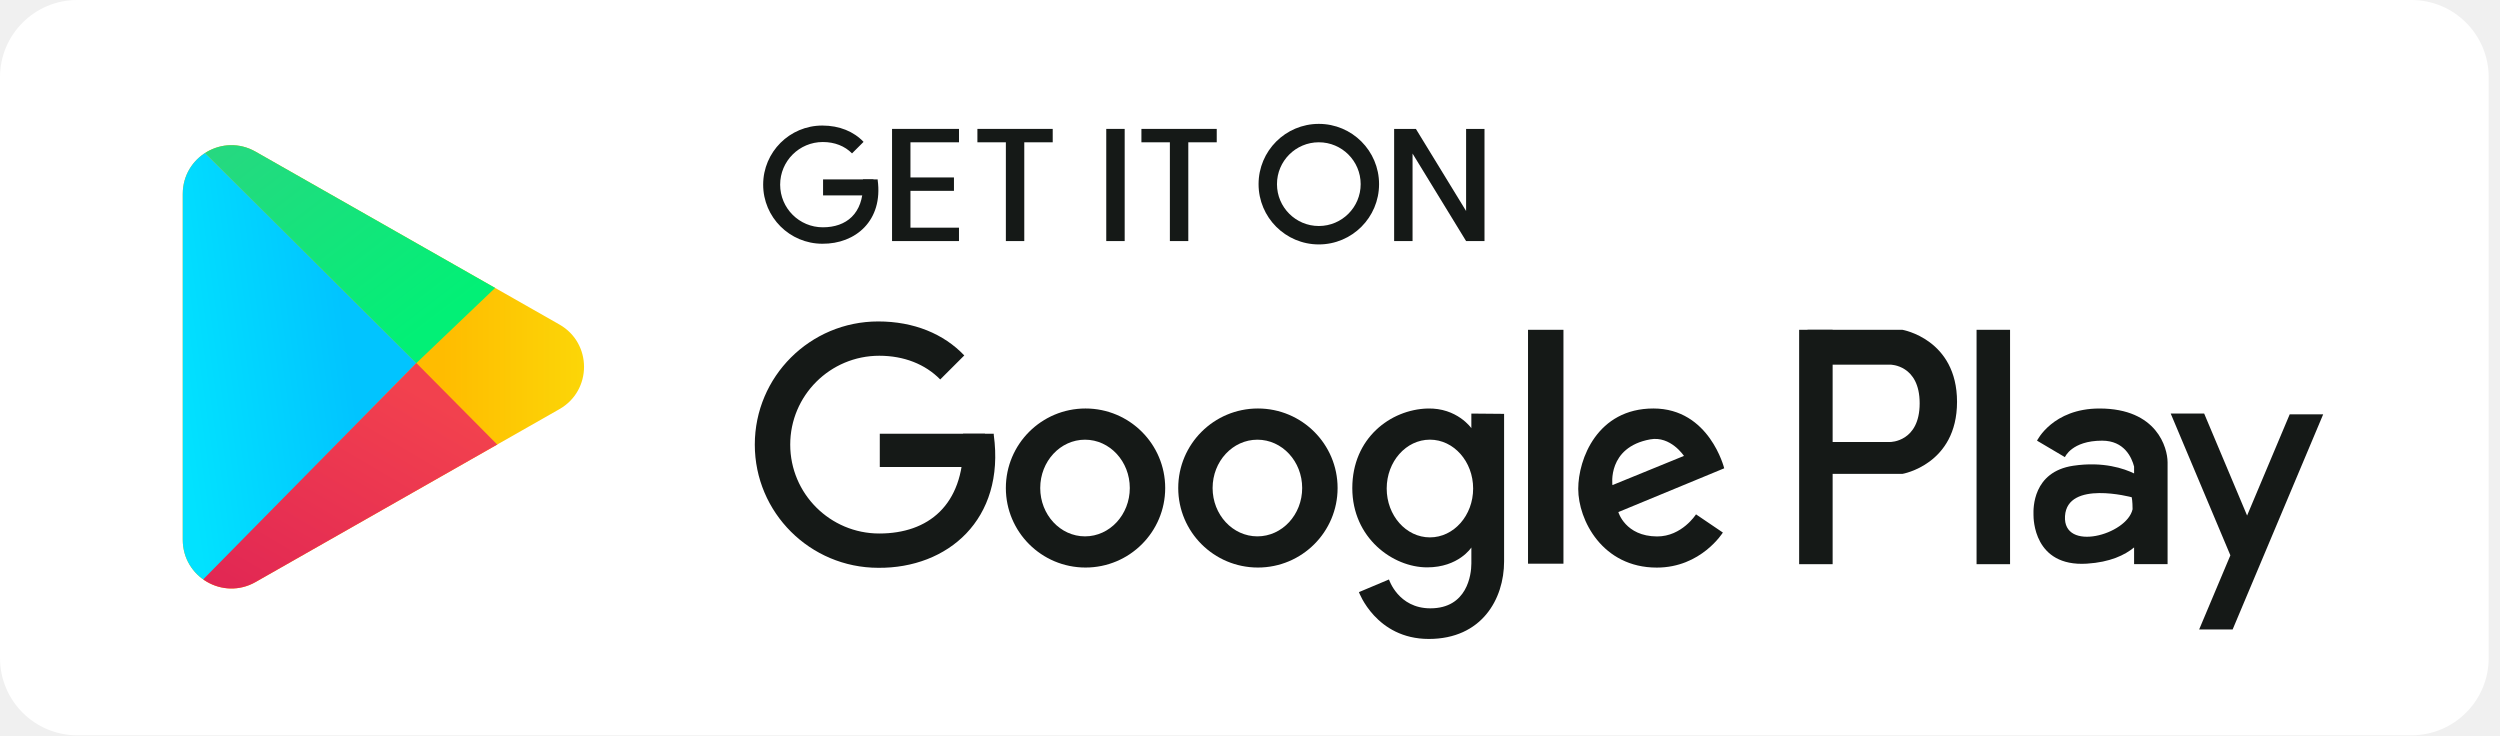
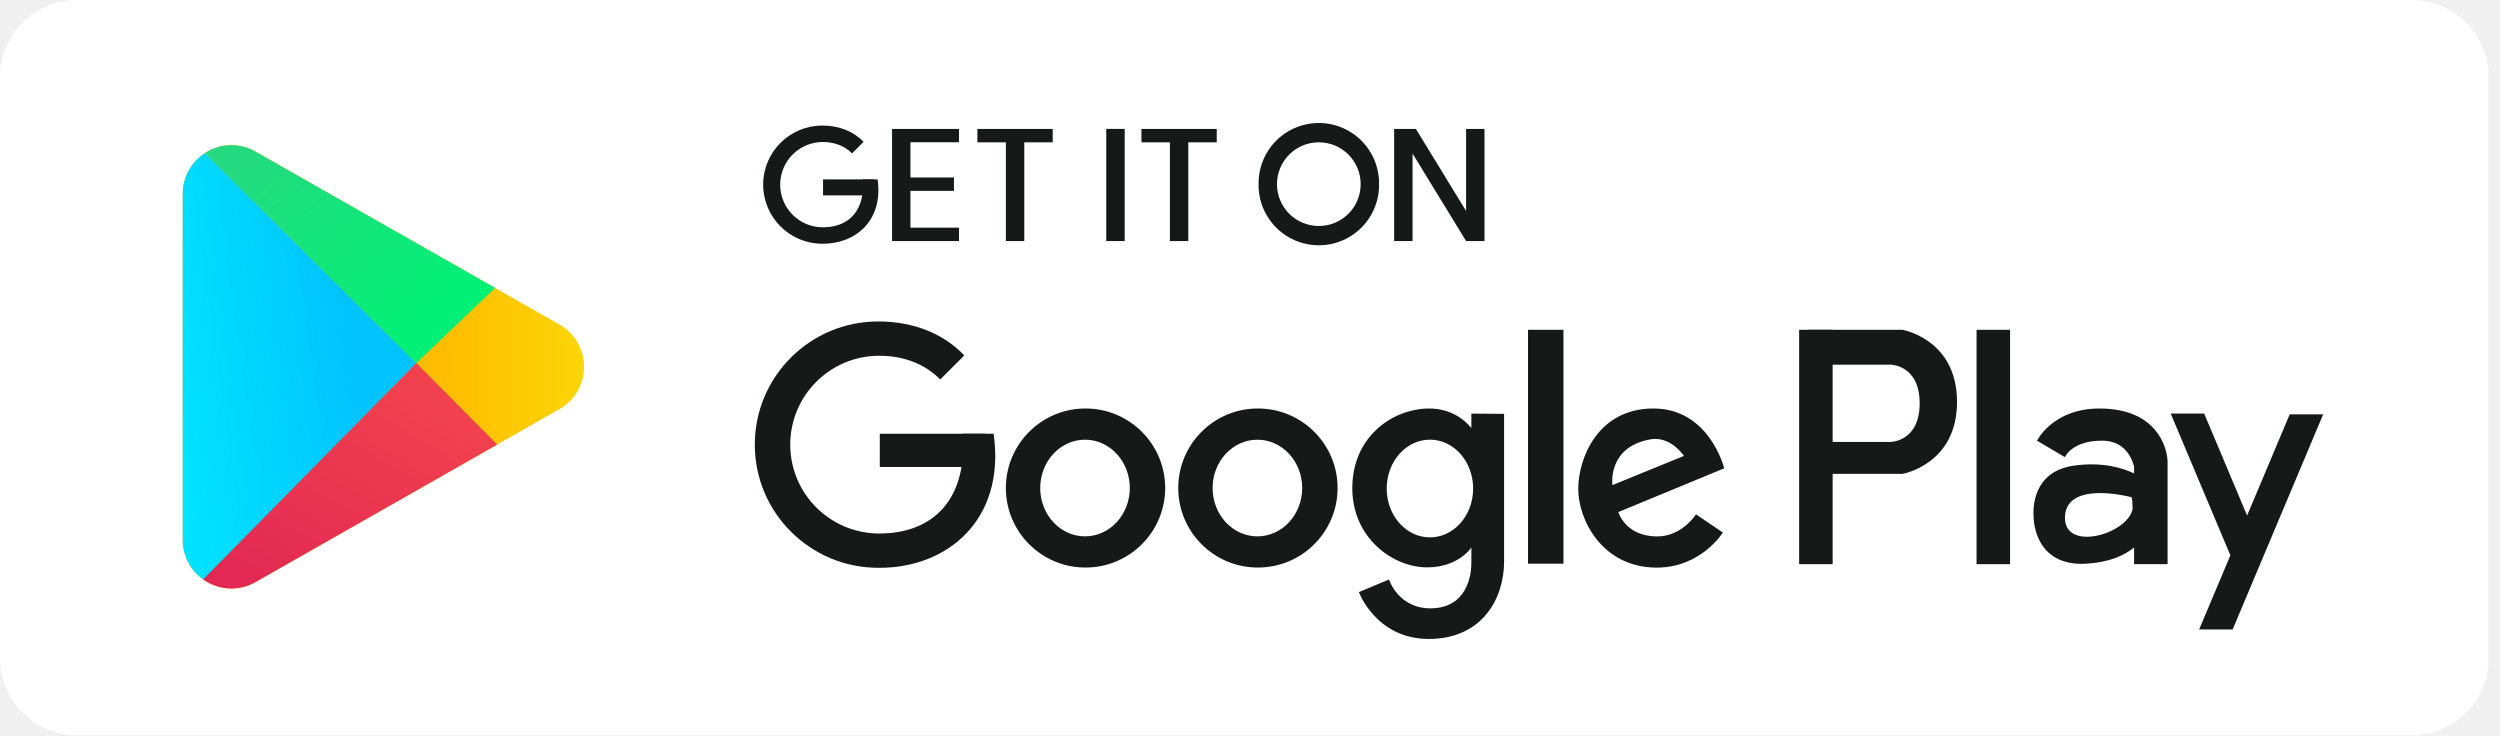
- <svg xmlns="http://www.w3.org/2000/svg" width="187" height="55" viewBox="0 0 187 55" fill="none">
-   <rect width="186.154" height="55" rx="5.78" fill="white" />
-   <path fill-rule="evenodd" clip-rule="evenodd" d="M103.154 13.774C103.154 16.264 101.137 18.283 98.648 18.283C96.159 18.283 94.141 16.264 94.141 13.774C94.141 11.284 96.159 9.266 98.648 9.266C101.137 9.266 103.154 11.284 103.154 13.774ZM101.778 13.774C101.778 15.503 100.377 16.905 98.648 16.905C96.92 16.905 95.518 15.503 95.518 13.774C95.518 12.045 96.92 10.643 98.648 10.643C100.377 10.643 101.778 12.045 101.778 13.774Z" fill="#151917" />
-   <path fill-rule="evenodd" clip-rule="evenodd" d="M71.733 9.642H66.725V9.767H66.725V13.273V14.275V17.03V18.032V18.032H71.732V17.03H68.102V14.275H71.356V13.273H68.102V10.644H71.733V9.642Z" fill="#151917" />
-   <path fill-rule="evenodd" clip-rule="evenodd" d="M78.743 9.642H73.11V10.644H75.239V18.032H76.616V10.644H78.743V9.642Z" fill="#151917" />
-   <path fill-rule="evenodd" clip-rule="evenodd" d="M91.012 9.642H85.378V10.644H87.507V18.032H88.885V10.644H91.012V9.642Z" fill="#151917" />
-   <rect x="82.748" y="9.642" width="1.378" height="8.39" fill="#151917" />
-   <path fill-rule="evenodd" clip-rule="evenodd" d="M104.281 9.642H105.659V9.642H105.908L109.664 15.782V9.642H111.041V18.032H111.041H109.664H109.664L105.659 11.486V18.032H104.281V9.642Z" fill="#151917" />
-   <path fill-rule="evenodd" clip-rule="evenodd" d="M61.565 13.42H65.335L65.298 14.614H61.565V13.42Z" fill="#151917" />
-   <path fill-rule="evenodd" clip-rule="evenodd" d="M61.509 18.232C63.993 18.254 66.065 16.504 65.65 13.464C65.65 13.45 65.65 13.435 65.65 13.42H64.55C64.559 13.547 64.562 13.678 64.559 13.812C64.561 15.983 63.31 17.002 61.547 17.002C59.784 17.002 58.355 15.574 58.355 13.812C58.355 12.051 59.784 10.623 61.547 10.623C62.429 10.623 63.193 10.924 63.731 11.474L64.594 10.612C63.86 9.837 62.786 9.391 61.509 9.391C59.066 9.391 57.085 11.37 57.085 13.811C57.085 16.253 59.066 18.228 61.509 18.232Z" fill="#151917" />
-   <path fill-rule="evenodd" clip-rule="evenodd" d="M142.3 24.669H135.203V35.447H142.3C142.3 35.447 146.386 34.751 146.386 30.058C146.386 25.365 142.3 24.669 142.3 24.669ZM141.399 27.276H136.581V33.06H141.399C141.399 33.06 143.591 33.06 143.591 30.168C143.591 27.276 141.399 27.276 141.399 27.276Z" fill="#151917" />
-   <rect x="134.576" y="24.669" width="2.505" height="17.532" fill="#151917" />
-   <rect x="147.847" y="24.669" width="2.505" height="17.532" fill="#151917" />
-   <path fill-rule="evenodd" clip-rule="evenodd" d="M157.039 30.556C153.537 30.556 152.37 32.962 152.37 32.962L154.456 34.195C154.456 34.195 154.959 32.962 157.239 32.962C158.899 32.962 159.452 34.217 159.63 34.899V35.413C158.903 35.059 157.329 34.502 155.082 34.837C152.034 35.29 152.095 38.047 152.105 38.482L152.105 38.482C152.105 38.5 152.106 38.514 152.106 38.524C152.106 38.77 152.108 42.411 156.097 42.162C157.838 42.053 158.941 41.517 159.63 40.948V42.197H162.135V34.558H162.134C162.127 33.532 161.373 30.556 157.039 30.556ZM154.462 38.604C154.629 35.893 159.453 37.194 159.453 37.194C159.453 37.194 159.517 37.48 159.517 38.091C159.089 40.013 154.294 41.315 154.462 38.604Z" fill="#151917" />
-   <path fill-rule="evenodd" clip-rule="evenodd" d="M168.083 38.563L164.871 30.932H162.368L166.832 41.538L164.496 47.086H167L173.774 30.992H171.27L168.083 38.563Z" fill="#151917" />
-   <path fill-rule="evenodd" clip-rule="evenodd" d="M123.676 30.555C127.873 30.555 128.971 35.029 128.971 35.029L121.052 38.303C121.052 38.303 121.564 40.113 123.945 40.126C125.809 40.135 126.861 38.473 126.861 38.473L128.87 39.834C128.87 39.834 127.249 42.456 123.929 42.456C119.849 42.456 118.052 38.888 118.052 36.57C118.052 34.337 119.478 30.555 123.676 30.555ZM123.435 32.865C124.963 32.586 125.959 34.102 125.959 34.102L120.61 36.286C120.61 36.286 120.203 33.457 123.435 32.865Z" fill="#151917" />
-   <rect x="114.296" y="24.669" width="2.65" height="17.495" fill="#151917" />
-   <path fill-rule="evenodd" clip-rule="evenodd" d="M110.057 32.027V30.935L112.506 30.957V41.995C112.506 44.816 110.827 47.793 106.875 47.793C102.924 47.793 101.647 44.291 101.647 44.291L103.896 43.344C103.896 43.344 104.582 45.503 106.992 45.503C109.737 45.503 110.058 43.005 110.058 42.15V40.952C110.058 40.952 109.108 42.439 106.749 42.439C104.191 42.439 101.152 40.247 101.152 36.51C101.152 32.772 104.014 30.635 106.778 30.557C108.993 30.495 110.057 32.027 110.057 32.027ZM110.191 36.542C110.191 38.56 108.744 40.196 106.958 40.196C105.172 40.196 103.725 38.56 103.725 36.542C103.725 34.523 105.172 32.887 106.958 32.887C108.744 32.887 110.191 34.523 110.191 36.542Z" fill="#151917" />
-   <path fill-rule="evenodd" clip-rule="evenodd" d="M100.052 36.504C100.052 39.789 97.383 42.452 94.092 42.452C90.8 42.452 88.132 39.789 88.132 36.504C88.132 33.218 90.8 30.555 94.092 30.555C97.383 30.555 100.052 33.218 100.052 36.504ZM97.403 36.504C97.403 38.501 95.904 40.12 94.053 40.12C92.203 40.12 90.703 38.501 90.703 36.504C90.703 34.507 92.203 32.889 94.053 32.889C95.904 32.889 97.403 34.507 97.403 36.504Z" fill="#151917" />
-   <path fill-rule="evenodd" clip-rule="evenodd" d="M87.157 36.504C87.157 39.789 84.489 42.452 81.198 42.452C77.906 42.452 75.238 39.789 75.238 36.504C75.238 33.218 77.906 30.555 81.198 30.555C84.489 30.555 87.157 33.218 87.157 36.504ZM84.509 36.504C84.509 38.501 83.009 40.12 81.159 40.12C79.309 40.12 77.809 38.501 77.809 36.504C77.809 34.507 79.309 32.889 81.159 32.889C83.009 32.889 84.509 34.507 84.509 36.504Z" fill="#151917" />
-   <path fill-rule="evenodd" clip-rule="evenodd" d="M65.808 32.441H73.677L73.599 34.93H65.808V32.441Z" fill="#151917" />
-   <path fill-rule="evenodd" clip-rule="evenodd" d="M65.691 42.472C70.875 42.519 75.199 38.87 74.334 32.534C74.334 32.503 74.334 32.472 74.334 32.441H72.037C72.055 32.706 72.062 32.978 72.056 33.258C72.061 37.783 69.449 39.906 65.77 39.906C62.092 39.906 59.109 36.929 59.109 33.258C59.109 29.586 62.092 26.61 65.77 26.61C67.611 26.61 69.206 27.238 70.329 28.384L72.128 26.587C70.597 24.973 68.356 24.044 65.691 24.044C60.593 24.044 56.459 28.169 56.459 33.258C56.459 38.347 60.593 42.465 65.691 42.472Z" fill="#151917" />
-   <path fill-rule="evenodd" clip-rule="evenodd" d="M41.846 24.274C44.299 25.671 44.299 29.207 41.846 30.604L19.111 43.539C16.684 44.92 13.67 43.167 13.67 40.374L13.67 14.504C13.67 11.712 16.684 9.959 19.111 11.34L41.846 24.274Z" fill="url(#paint0_linear_54_714)" />
-   <mask id="mask0_54_714" style="mask-type:luminance" maskUnits="userSpaceOnUse" x="13" y="10" width="31" height="35">
-     <path fill-rule="evenodd" clip-rule="evenodd" d="M41.846 24.274C44.299 25.671 44.299 29.207 41.846 30.604L19.111 43.539C16.684 44.92 13.67 43.167 13.67 40.374L13.67 14.504C13.67 11.712 16.684 9.959 19.111 11.34L41.846 24.274Z" fill="white" />
+ <svg xmlns="http://www.w3.org/2000/svg" width="187" height="55" fill="none">
+   <rect width="186.154" height="55" fill="#fff" rx="5.78" />
+   <path fill="#151917" fill-rule="evenodd" d="M103.154 13.774a4.507 4.507 0 1 1-9.013 0 4.507 4.507 0 1 1 9.013 0m-1.376 0a3.13 3.13 0 1 1-6.26.001 3.13 3.13 0 0 1 6.26 0M71.733 9.642h-5.008v8.39h5.007v-1.001h-3.63v-2.756h3.254v-1.002h-3.254v-2.63h3.63zM78.743 9.642H73.11v1.002h2.129v7.388h1.377v-7.388h2.127zM91.012 9.642h-5.634v1.002h2.13v7.388h1.377v-7.388h2.127z" clip-rule="evenodd" />
+   <path fill="#151917" d="M82.748 9.642h1.378v8.39h-1.378z" />
+   <path fill="#151917" fill-rule="evenodd" d="M104.281 9.642h1.627l3.756 6.14v-6.14h1.377v8.39h-1.377l-4.005-6.546v6.546h-1.378zM61.565 13.42h3.77l-.037 1.194h-3.733z" clip-rule="evenodd" />
+   <path fill="#151917" fill-rule="evenodd" d="M61.51 18.232c2.483.022 4.555-1.728 4.14-4.768v-.044h-1.1q.013.19.009.392c.002 2.171-1.25 3.19-3.012 3.19a3.19 3.19 0 1 1 0-6.38c.882 0 1.646.302 2.184.852l.863-.862c-.734-.775-1.808-1.22-3.085-1.22a4.42 4.42 0 0 0-4.424 4.42 4.424 4.424 0 0 0 4.424 4.42M142.3 24.67h-7.097v10.777h7.097s4.086-.696 4.086-5.389-4.086-5.389-4.086-5.389m-.901 2.606h-4.818v5.784h4.818s2.192 0 2.192-2.892-2.192-2.892-2.192-2.892" clip-rule="evenodd" />
+   <path fill="#151917" d="M134.576 24.669h2.505v17.532h-2.505zM147.847 24.669h2.505v17.532h-2.505z" />
+   <path fill="#151917" fill-rule="evenodd" d="M157.039 30.556c-3.502 0-4.669 2.406-4.669 2.406l2.086 1.233s.503-1.233 2.783-1.233c1.66 0 2.213 1.255 2.391 1.937v.514c-.727-.354-2.301-.91-4.548-.576-3.048.453-2.987 3.21-2.977 3.645l.001.042c0 .246.002 3.887 3.991 3.638 1.741-.109 2.844-.645 3.533-1.214v1.249h2.505v-7.64h-.001c-.007-1.025-.761-4.001-5.095-4.001m-2.577 8.048c.167-2.71 4.991-1.41 4.991-1.41s.064.286.064.897c-.428 1.922-5.223 3.224-5.055.513M168.083 38.563l-3.212-7.631h-2.503l4.464 10.606-2.336 5.548H167l6.774-16.094h-2.504zM123.676 30.555c4.197 0 5.295 4.474 5.295 4.474l-7.919 3.274s.512 1.81 2.893 1.823c1.864.009 2.916-1.653 2.916-1.653l2.009 1.36s-1.621 2.624-4.941 2.624c-4.08 0-5.877-3.57-5.877-5.887 0-2.233 1.426-6.015 5.624-6.015m-.241 2.31c1.528-.28 2.524 1.237 2.524 1.237l-5.349 2.184s-.407-2.83 2.825-3.42" clip-rule="evenodd" />
+   <path fill="#151917" d="M114.296 24.669h2.65v17.495h-2.65z" />
+   <path fill="#151917" fill-rule="evenodd" d="M110.057 32.027v-1.092l2.449.022v11.039c0 2.82-1.679 5.797-5.631 5.797s-5.228-3.502-5.228-3.502l2.249-.947s.686 2.16 3.096 2.16c2.745 0 3.066-2.499 3.066-3.354v-1.198s-.95 1.487-3.309 1.487c-2.558 0-5.597-2.192-5.597-5.93s2.862-5.874 5.626-5.952c2.215-.062 3.279 1.47 3.279 1.47m.134 4.515c0 2.018-1.447 3.654-3.233 3.654s-3.233-1.636-3.233-3.654c0-2.019 1.447-3.655 3.233-3.655s3.233 1.636 3.233 3.655M100.052 36.504c0 3.285-2.669 5.948-5.96 5.948a5.954 5.954 0 0 1-5.96-5.948 5.954 5.954 0 0 1 5.96-5.949c3.291 0 5.96 2.663 5.96 5.949m-2.649 0c0 1.997-1.5 3.616-3.35 3.616s-3.35-1.619-3.35-3.616 1.5-3.615 3.35-3.615 3.35 1.618 3.35 3.615M87.157 36.504a5.954 5.954 0 0 1-5.96 5.948 5.954 5.954 0 0 1-5.96-5.948 5.954 5.954 0 0 1 5.96-5.949 5.954 5.954 0 0 1 5.96 5.949m-2.648 0c0 1.997-1.5 3.616-3.35 3.616s-3.35-1.619-3.35-3.616 1.5-3.615 3.35-3.615 3.35 1.618 3.35 3.615M65.808 32.441h7.869l-.078 2.489h-7.79z" clip-rule="evenodd" />
+   <path fill="#151917" fill-rule="evenodd" d="M65.691 42.472c5.184.047 9.508-3.602 8.643-9.938v-.093h-2.297q.028.397.019.817c.005 4.525-2.607 6.648-6.286 6.648s-6.66-2.977-6.66-6.648c0-3.672 2.982-6.648 6.66-6.648 1.84 0 3.436.628 4.559 1.774l1.8-1.797c-1.532-1.614-3.773-2.543-6.438-2.543-5.098 0-9.232 4.125-9.232 9.214s4.134 9.207 9.232 9.214" clip-rule="evenodd" />
+   <path fill="url(#a)" fill-rule="evenodd" d="M41.846 24.275c2.453 1.396 2.453 4.932 0 6.329L19.11 43.539c-2.427 1.38-5.441-.372-5.441-3.165v-25.87c0-2.792 3.014-4.545 5.441-3.164z" clip-rule="evenodd" />
+   <mask id="b" width="31" height="35" x="13" y="10" maskUnits="userSpaceOnUse" style="mask-type:luminance">
+     <path fill="#fff" fill-rule="evenodd" d="M41.846 24.275c2.453 1.396 2.453 4.932 0 6.329L19.11 43.539c-2.427 1.38-5.441-.372-5.441-3.165v-25.87c0-2.792 3.014-4.545 5.441-3.164z" clip-rule="evenodd" />
  </mask>
-   <g mask="url(#mask0_54_714)">
-     <path fill-rule="evenodd" clip-rule="evenodd" d="M13.645 9.756L31.145 27.155L13.419 45.242L13.645 9.756Z" fill="url(#paint1_linear_54_714)" />
-     <path fill-rule="evenodd" clip-rule="evenodd" d="M10.047 6.174L31.143 27.16L37.415 21.174L10.047 6.174Z" fill="url(#paint2_linear_54_714)" />
-     <path fill-rule="evenodd" clip-rule="evenodd" d="M31.145 27.156L40.747 36.838L12.062 46.519L31.145 27.156Z" fill="url(#paint3_linear_54_714)" />
+   <g fill-rule="evenodd" clip-rule="evenodd" mask="url(#b)">
+     <path fill="url(#c)" d="m13.645 9.756 17.5 17.4-17.726 18.086z" />
+     <path fill="url(#d)" d="M10.047 6.174 31.143 27.16l6.272-5.986z" />
+     <path fill="url(#e)" d="m31.145 27.156 9.602 9.682-28.685 9.681z" />
  </g>
  <defs>
-     <linearGradient id="paint0_linear_54_714" x1="45.395" y1="20.552" x2="33.05" y2="20.552" gradientUnits="userSpaceOnUse">
+     <linearGradient id="a" x1="45.395" x2="33.05" y1="20.552" y2="20.552" gradientUnits="userSpaceOnUse">
      <stop stop-color="#FBDA09" />
      <stop offset="1" stop-color="#FFBC00" />
    </linearGradient>
-     <linearGradient id="paint1_linear_54_714" x1="15.138" y1="42.803" x2="28.131" y2="40.987" gradientUnits="userSpaceOnUse">
+     <linearGradient id="c" x1="15.138" x2="28.131" y1="42.803" y2="40.987" gradientUnits="userSpaceOnUse">
      <stop stop-color="#01E2FF" />
      <stop offset="1" stop-color="#01C4FF" />
    </linearGradient>
-     <linearGradient id="paint2_linear_54_714" x1="6.905" y1="17.06" x2="19.784" y2="33.85" gradientUnits="userSpaceOnUse">
+     <linearGradient id="d" x1="6.905" x2="19.784" y1="17.06" y2="33.85" gradientUnits="userSpaceOnUse">
      <stop stop-color="#28D781" />
      <stop offset="1" stop-color="#02F076" />
    </linearGradient>
-     <linearGradient id="paint3_linear_54_714" x1="22.851" y1="24.298" x2="11.845" y2="42.976" gradientUnits="userSpaceOnUse">
+     <linearGradient id="e" x1="22.851" x2="11.845" y1="24.298" y2="42.976" gradientUnits="userSpaceOnUse">
      <stop stop-color="#F2414E" />
      <stop offset="1" stop-color="#E02554" />
    </linearGradient>
  </defs>
</svg>
